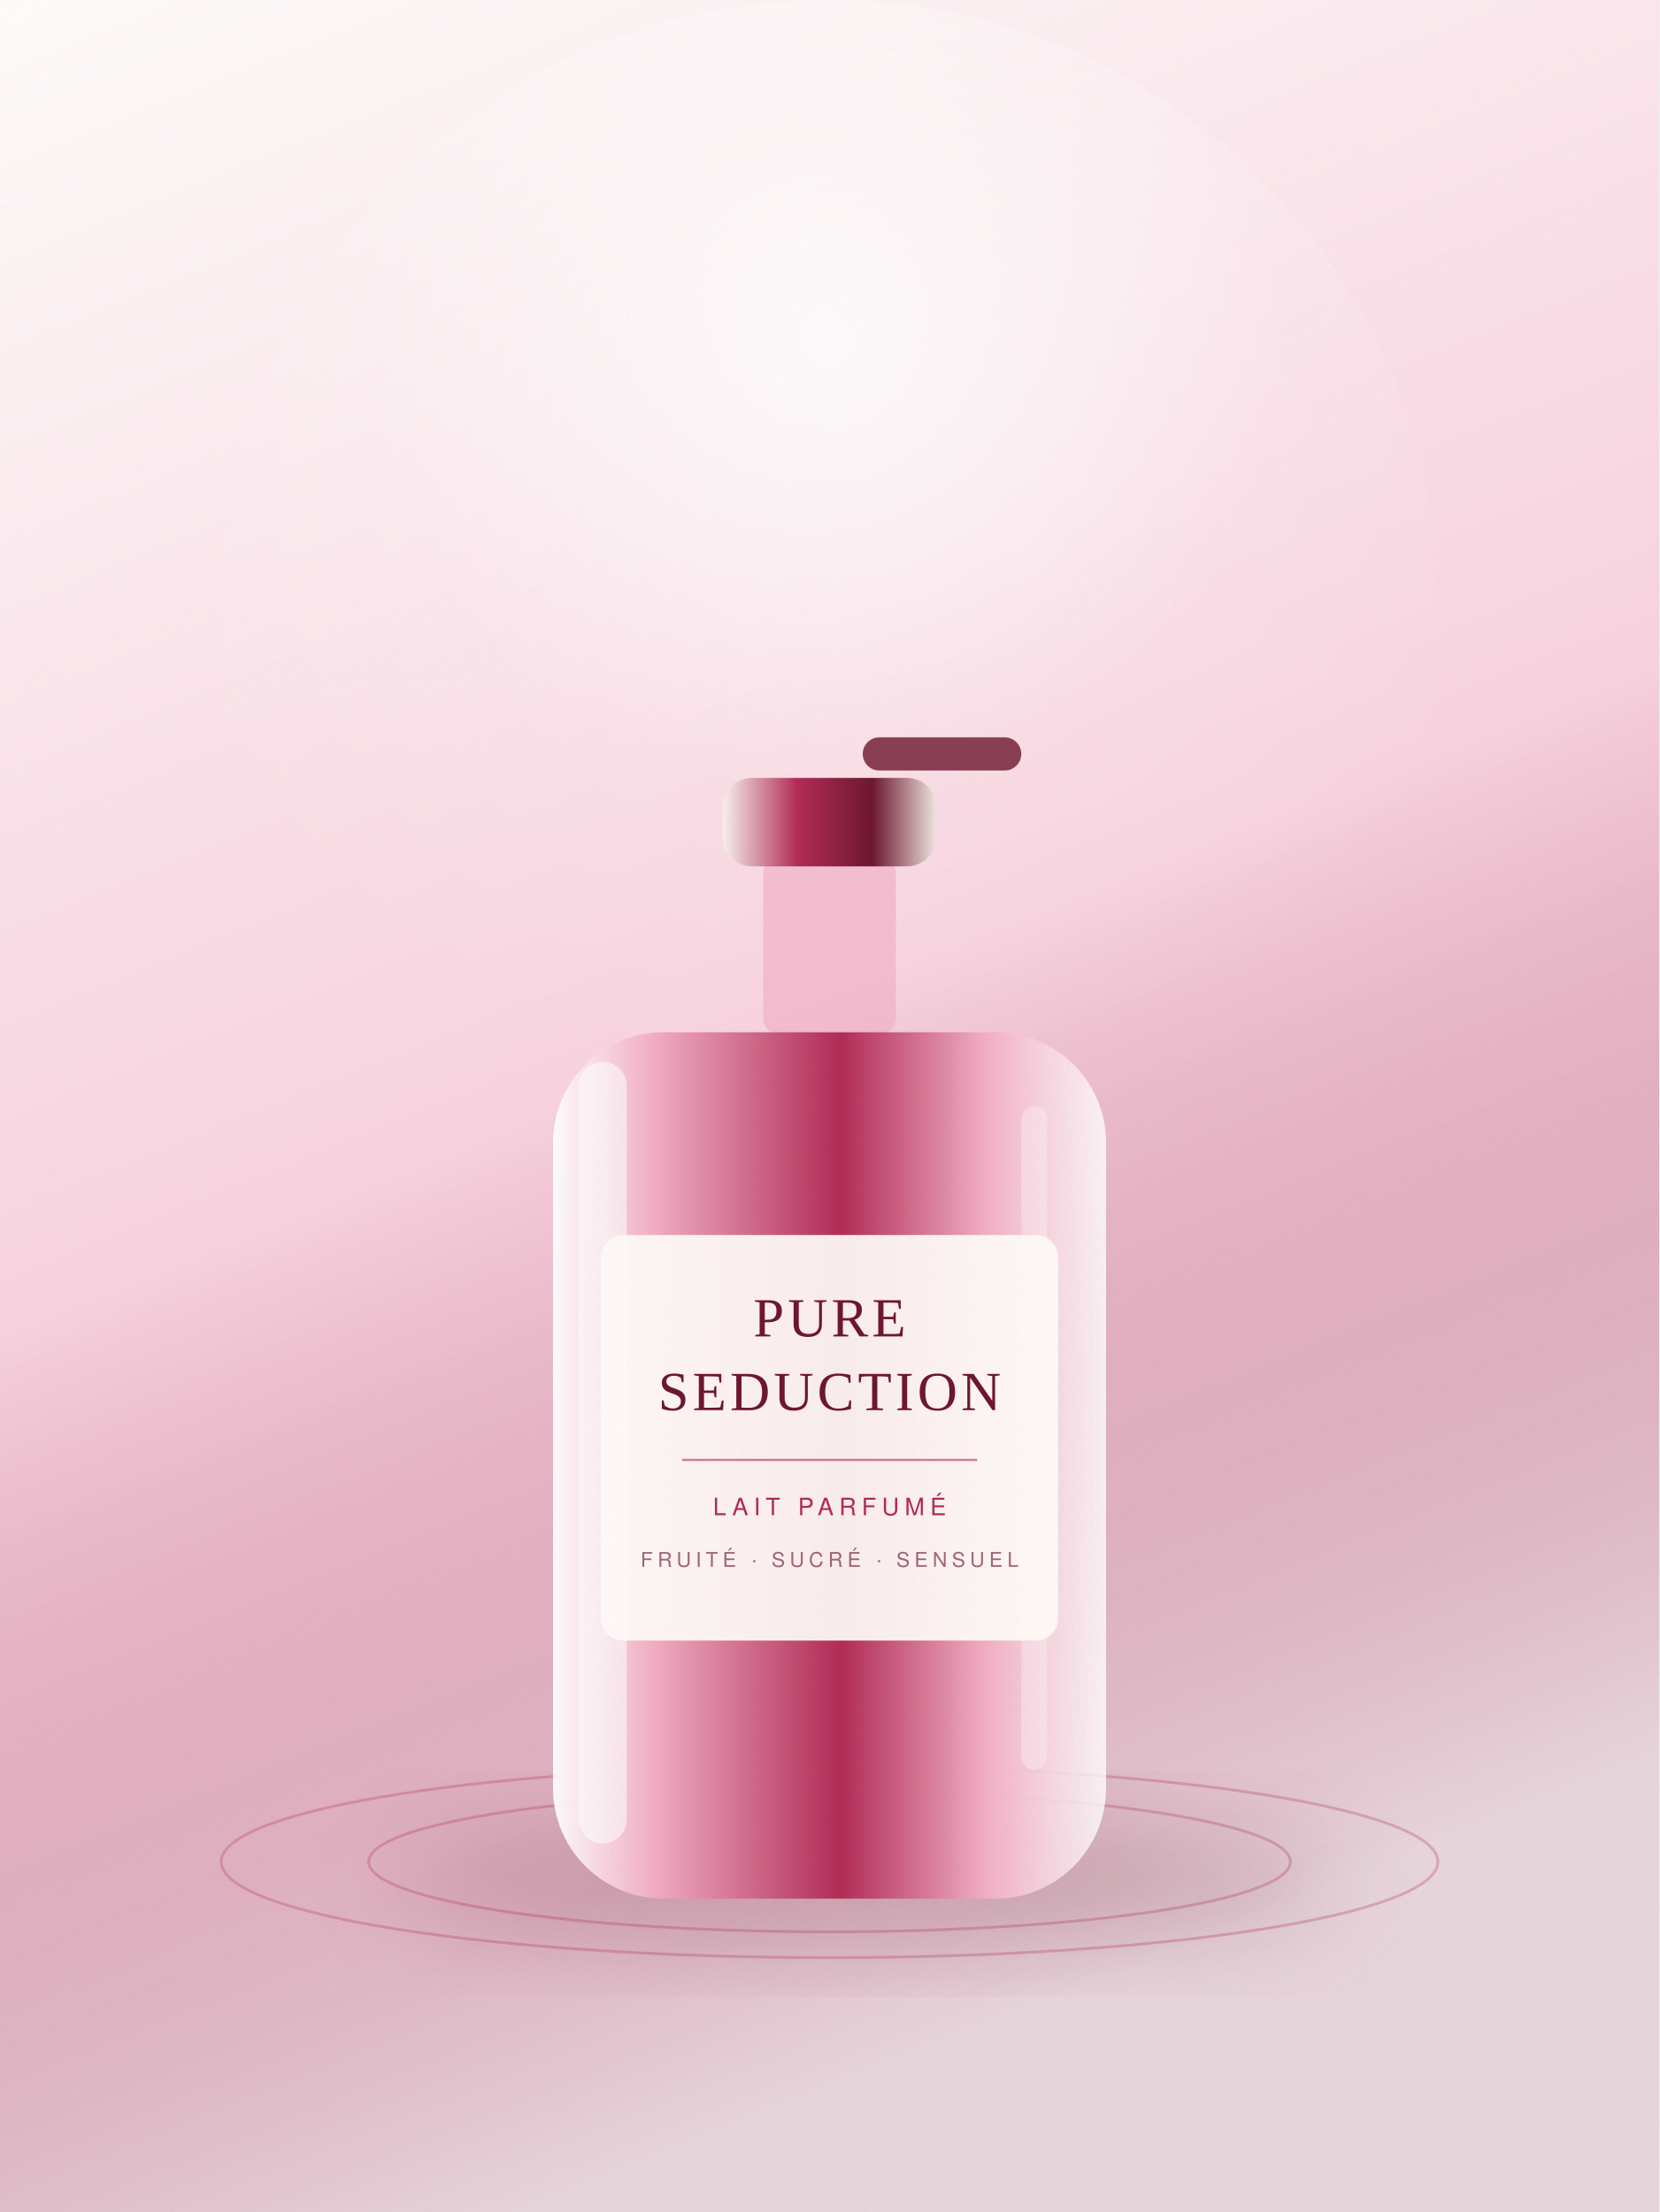
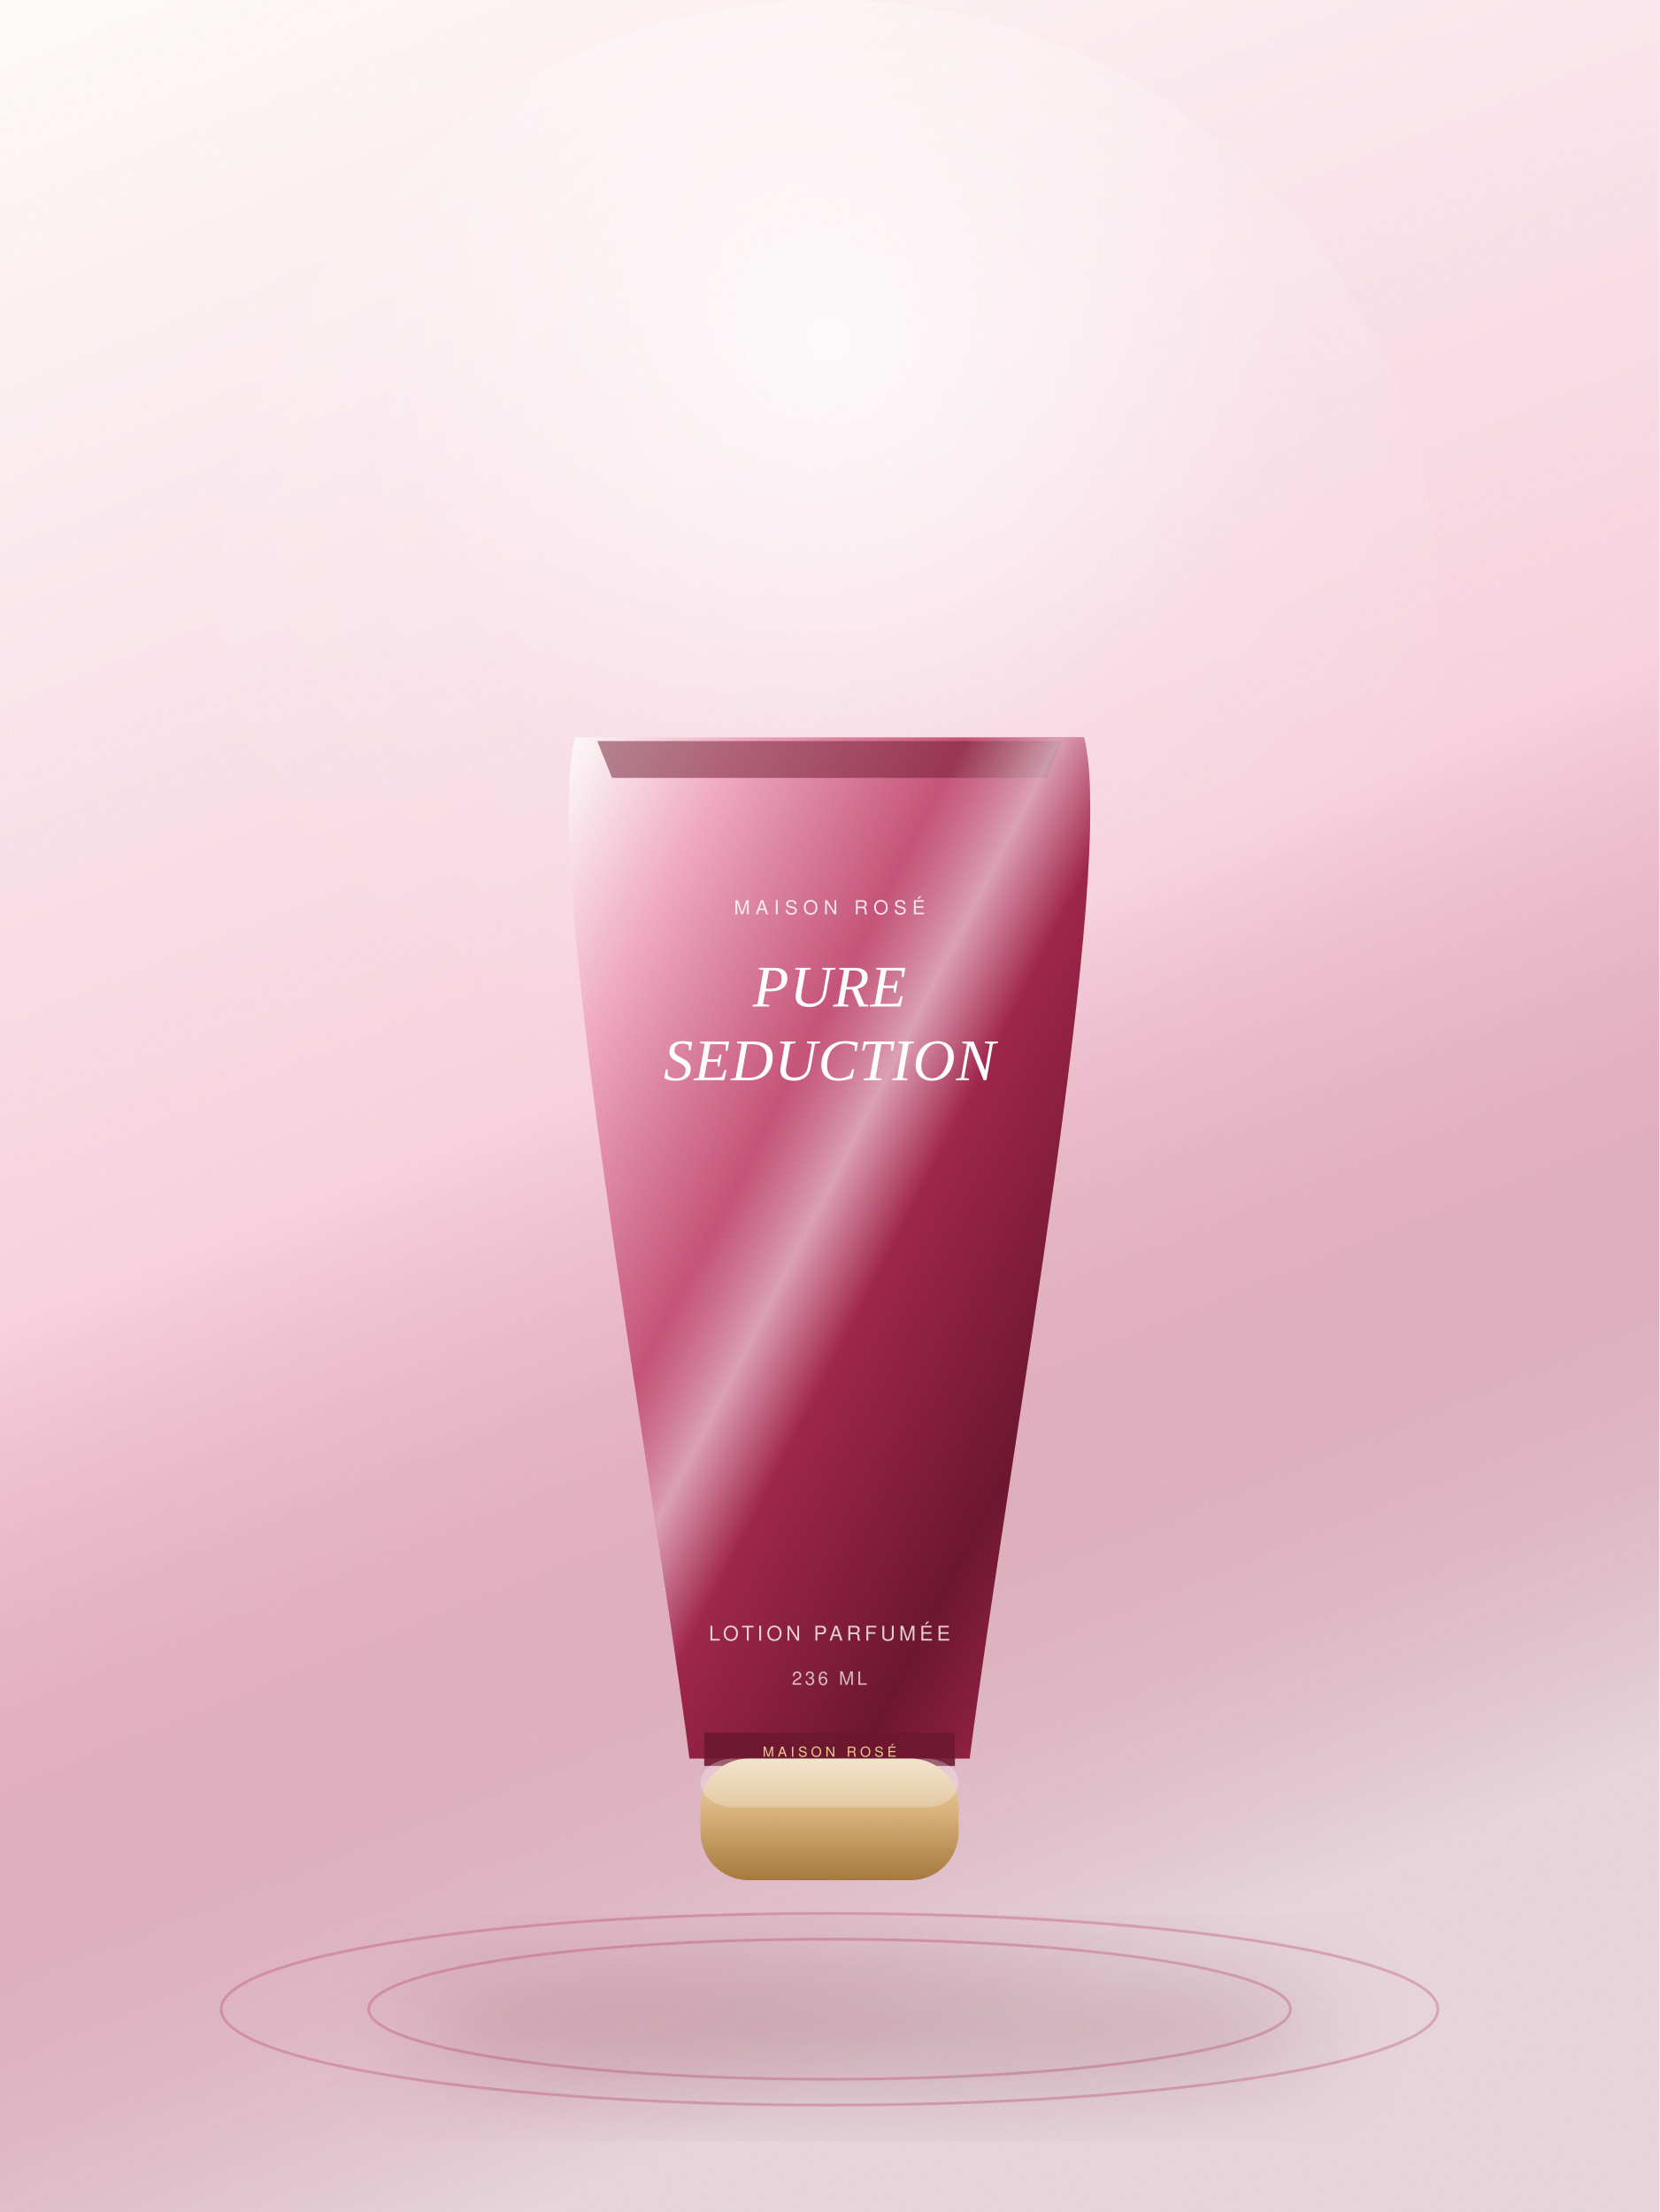
<svg xmlns="http://www.w3.org/2000/svg" viewBox="0 0 900 1200" width="900" height="1200" role="img" aria-label="PURE SEDUCTION">
  <defs>
    <linearGradient id="bggpureseductionlotion" x1="0" y1="0" x2="0.3" y2="1">
      <stop offset="0%" stop-color="#FFFDFB" />
      <stop offset="55%" stop-color="#F9D3DF" />
      <stop offset="100%" stop-color="#B22C5722" />
    </linearGradient>
    <radialGradient id="flashpureseductionlotion" cx="50%" cy="28%" r="62%">
      <stop offset="0%" stop-color="#ffffff" stop-opacity=".85" />
      <stop offset="60%" stop-color="#ffffff" stop-opacity=".12" />
      <stop offset="100%" stop-color="#ffffff" stop-opacity="0" />
    </radialGradient>
    <linearGradient id="glasspureseductionlotion" x1="0" y1="0" x2="1" y2="0">
      <stop offset="0%" stop-color="#ffffff" stop-opacity=".95" />
      <stop offset="18%" stop-color="#F2AEC4" />
      <stop offset="52%" stop-color="#B22C57" />
      <stop offset="78%" stop-color="#F2AEC4" />
      <stop offset="100%" stop-color="#ffffff" stop-opacity=".8" />
    </linearGradient>
+     <linearGradient id="metalpureseductionlotion" x1="0" y1="0" x2="1" y2="1">
+       <stop offset="0%" stop-color="#FFFFFF" stop-opacity=".9" />
+       <stop offset="16%" stop-color="#F2AEC4" />
+       <stop offset="48%" stop-color="#B22C57" />
+       <stop offset="78%" stop-color="#6E1730" />
+       <stop offset="100%" stop-color="#B22C57" />
+     </linearGradient>
    <linearGradient id="cappureseductionlotion" x1="0" y1="0" x2="1" y2="0">
      <stop offset="0%" stop-color="#F7F2EE" />
-       <stop offset="35%" stop-color="#B22C57" />
-       <stop offset="70%" stop-color="#6E1730" />
-       <stop offset="100%" stop-color="#EFE6DF" />
+       <stop offset="35%" stop-color="#D9B27C" />
+       <stop offset="70%" stop-color="#B4884A" />
+       <stop offset="100%" stop-color="#F1DDBB" />
+     </linearGradient>
+     <linearGradient id="capvpureseductionlotion" x1="0" y1="0" x2="0" y2="1">
+       <stop offset="0%" stop-color="#F1DDBB" />
+       <stop offset="45%" stop-color="#D9B27C" />
+       <stop offset="100%" stop-color="#A87A3E" />
+     </linearGradient>
+     <linearGradient id="sheenpureseductionlotion" x1="0" y1="0" x2="1" y2="1">
+       <stop offset="0%" stop-color="#ffffff" stop-opacity="0" />
+       <stop offset="38%" stop-color="#ffffff" stop-opacity="0" />
+       <stop offset="47%" stop-color="#ffffff" stop-opacity=".55" />
+       <stop offset="56%" stop-color="#ffffff" stop-opacity="0" />
+       <stop offset="100%" stop-color="#ffffff" stop-opacity="0" />
    </linearGradient>
    <filter id="grainpureseductionlotion">
      <feTurbulence type="fractalNoise" baseFrequency="0.9" numOctaves="3" stitchTiles="stitch" />
      <feColorMatrix type="saturate" values="0" />
      <feComponentTransfer>
        <feFuncA type="linear" slope="0.13" />
      </feComponentTransfer>
    </filter>
    <filter id="softpureseductionlotion" x="-40%" y="-40%" width="180%" height="180%">
      <feGaussianBlur stdDeviation="26" />
    </filter>
  </defs>
  <rect width="900" height="1200" fill="url(#bggpureseductionlotion)" />
  <ellipse cx="450" cy="330" rx="330" ry="330" fill="url(#flashpureseductionlotion)" />
  <g opacity=".28" fill="none" stroke="#B22C57" stroke-width="1.5">
-     <ellipse cx="450" cy="1010" rx="330" ry="52" />
-     <ellipse cx="450" cy="1010" rx="250" ry="38" />
+     <ellipse cx="450" cy="1090" rx="330" ry="52" />
+     <ellipse cx="450" cy="1090" rx="250" ry="38" />
  </g>
-   <ellipse cx="470" cy="1022" rx="255" ry="34" fill="#6E1730" opacity=".22" filter="url(#softpureseductionlotion)" />
+   <ellipse cx="470" cy="1100" rx="251.6" ry="34" fill="#6E1730" opacity=".22" filter="url(#softpureseductionlotion)" />
  <g>
-     <rect x="414" y="464" width="72" height="98" rx="10" fill="#F2AEC4" opacity=".6" />
-     <rect x="392" y="422" width="116" height="48" rx="16" fill="url(#cappureseductionlotion)" />
-     <rect x="468" y="400" width="86" height="18" rx="9" fill="#6E1730" opacity=".8" />
-     <rect x="300" y="560" width="300" height="470" rx="60" fill="url(#glasspureseductionlotion)" />
-     <rect x="314" y="576" width="26" height="424" rx="13" fill="#fff" opacity=".55" />
-     <rect x="554" y="600" width="14" height="360" rx="7" fill="#fff" opacity=".3" />
-     <rect x="326" y="670" width="248" height="220" rx="12" fill="#FFFBF7" opacity=".93" />
-     <text x="450" y="725" text-anchor="middle" font-family="Georgia, 'Times New Roman', serif" font-size="30" letter-spacing="2" fill="#6E1730">PURE</text>
-     <text x="450" y="765" text-anchor="middle" font-family="Georgia, 'Times New Roman', serif" font-size="30" letter-spacing="2" fill="#6E1730">SEDUCTION</text>
-     <line x1="370" y1="792" x2="530" y2="792" stroke="#B22C57" stroke-width="1.2" opacity=".6" />
-     <text x="450" y="822" text-anchor="middle" font-family="Helvetica, Arial, sans-serif" font-size="13" letter-spacing="3" fill="#B22C57">LAIT PARFUMÉ</text>
-     <text x="450" y="850" text-anchor="middle" font-family="Helvetica, Arial, sans-serif" font-size="11" letter-spacing="2.5" fill="#6E1730" opacity=".65">FRUITÉ · SUCRÉ · SENSUEL</text>
+     <path d="M 312 400            C 294 470, 352 784.4, 374 954            L 526 954            C 548 784.4, 606 470, 588 400            Z" fill="url(#metalpureseductionlotion)" />
+     <path d="M 324 402 L 576 402 L 568 422 L 332 422 Z" fill="#6E1730" opacity=".5" />
+     <path d="M 312 400            C 294 470, 352 784.4, 374 954            L 526 954            C 548 784.4, 606 470, 588 400            Z" fill="url(#sheenpureseductionlotion)" />
+     <text x="450" y="496" text-anchor="middle" font-family="Helvetica, Arial, sans-serif" font-size="10.5" letter-spacing="3" fill="#fff" opacity=".85">MAISON ROSÉ</text>
+     <text x="450" y="546" text-anchor="middle" font-family="Georgia, 'Times New Roman', serif" font-style="italic" font-size="32" letter-spacing="0.5" fill="#fff">PURE</text>
+     <text x="450" y="586" text-anchor="middle" font-family="Georgia, 'Times New Roman', serif" font-style="italic" font-size="32" letter-spacing="0.5" fill="#fff">SEDUCTION</text>
+     <text x="450" y="890" text-anchor="middle" font-family="Helvetica, Arial, sans-serif" font-size="11" letter-spacing="2" fill="#fff" opacity=".8">LOTION PARFUMÉE</text>
+     <text x="450" y="914" text-anchor="middle" font-family="Helvetica, Arial, sans-serif" font-size="10" letter-spacing="1.5" fill="#fff" opacity=".7">236 ML</text>
+     <rect x="382" y="940" width="136" height="18" fill="#6E1730" opacity=".9" />
+     <text x="450" y="953" text-anchor="middle" font-family="Helvetica, Arial, sans-serif" font-size="7.5" letter-spacing="2" fill="#EFCE93">MAISON ROSÉ</text>
+     <rect x="380" y="954" width="140" height="66" rx="26" fill="url(#capvpureseductionlotion)" />
+     <rect x="380" y="954" width="140" height="26.4" rx="18" fill="#fff" opacity=".28" />
  </g>
  <rect width="900" height="1200" filter="url(#grainpureseductionlotion)" opacity=".5" style="mix-blend-mode:multiply" />
</svg>
